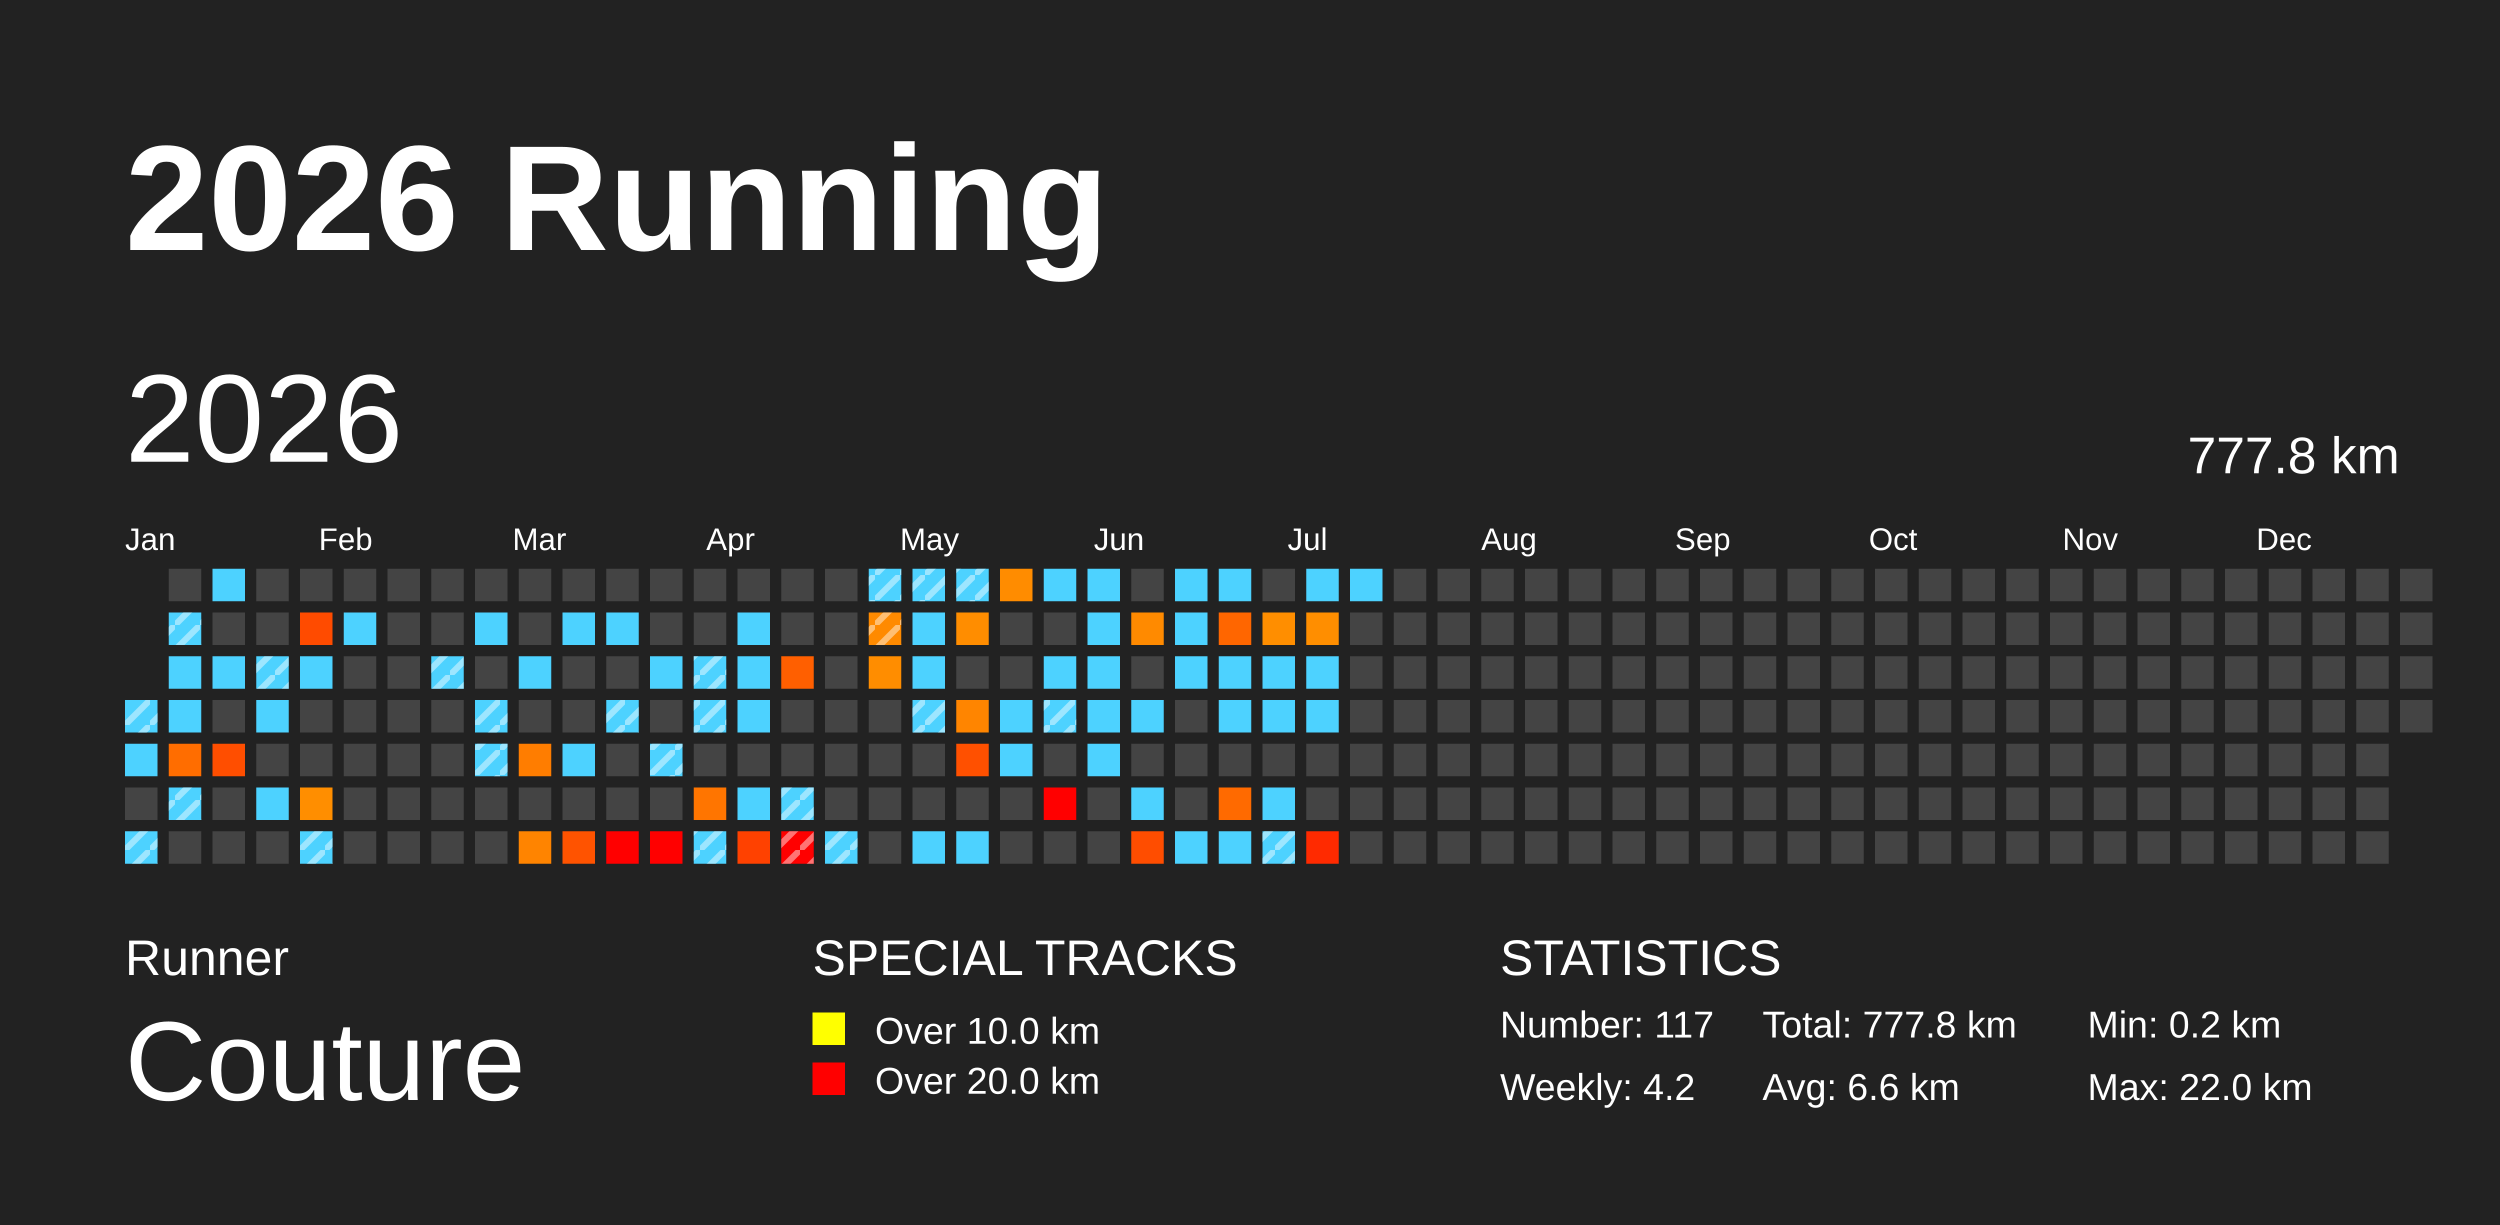
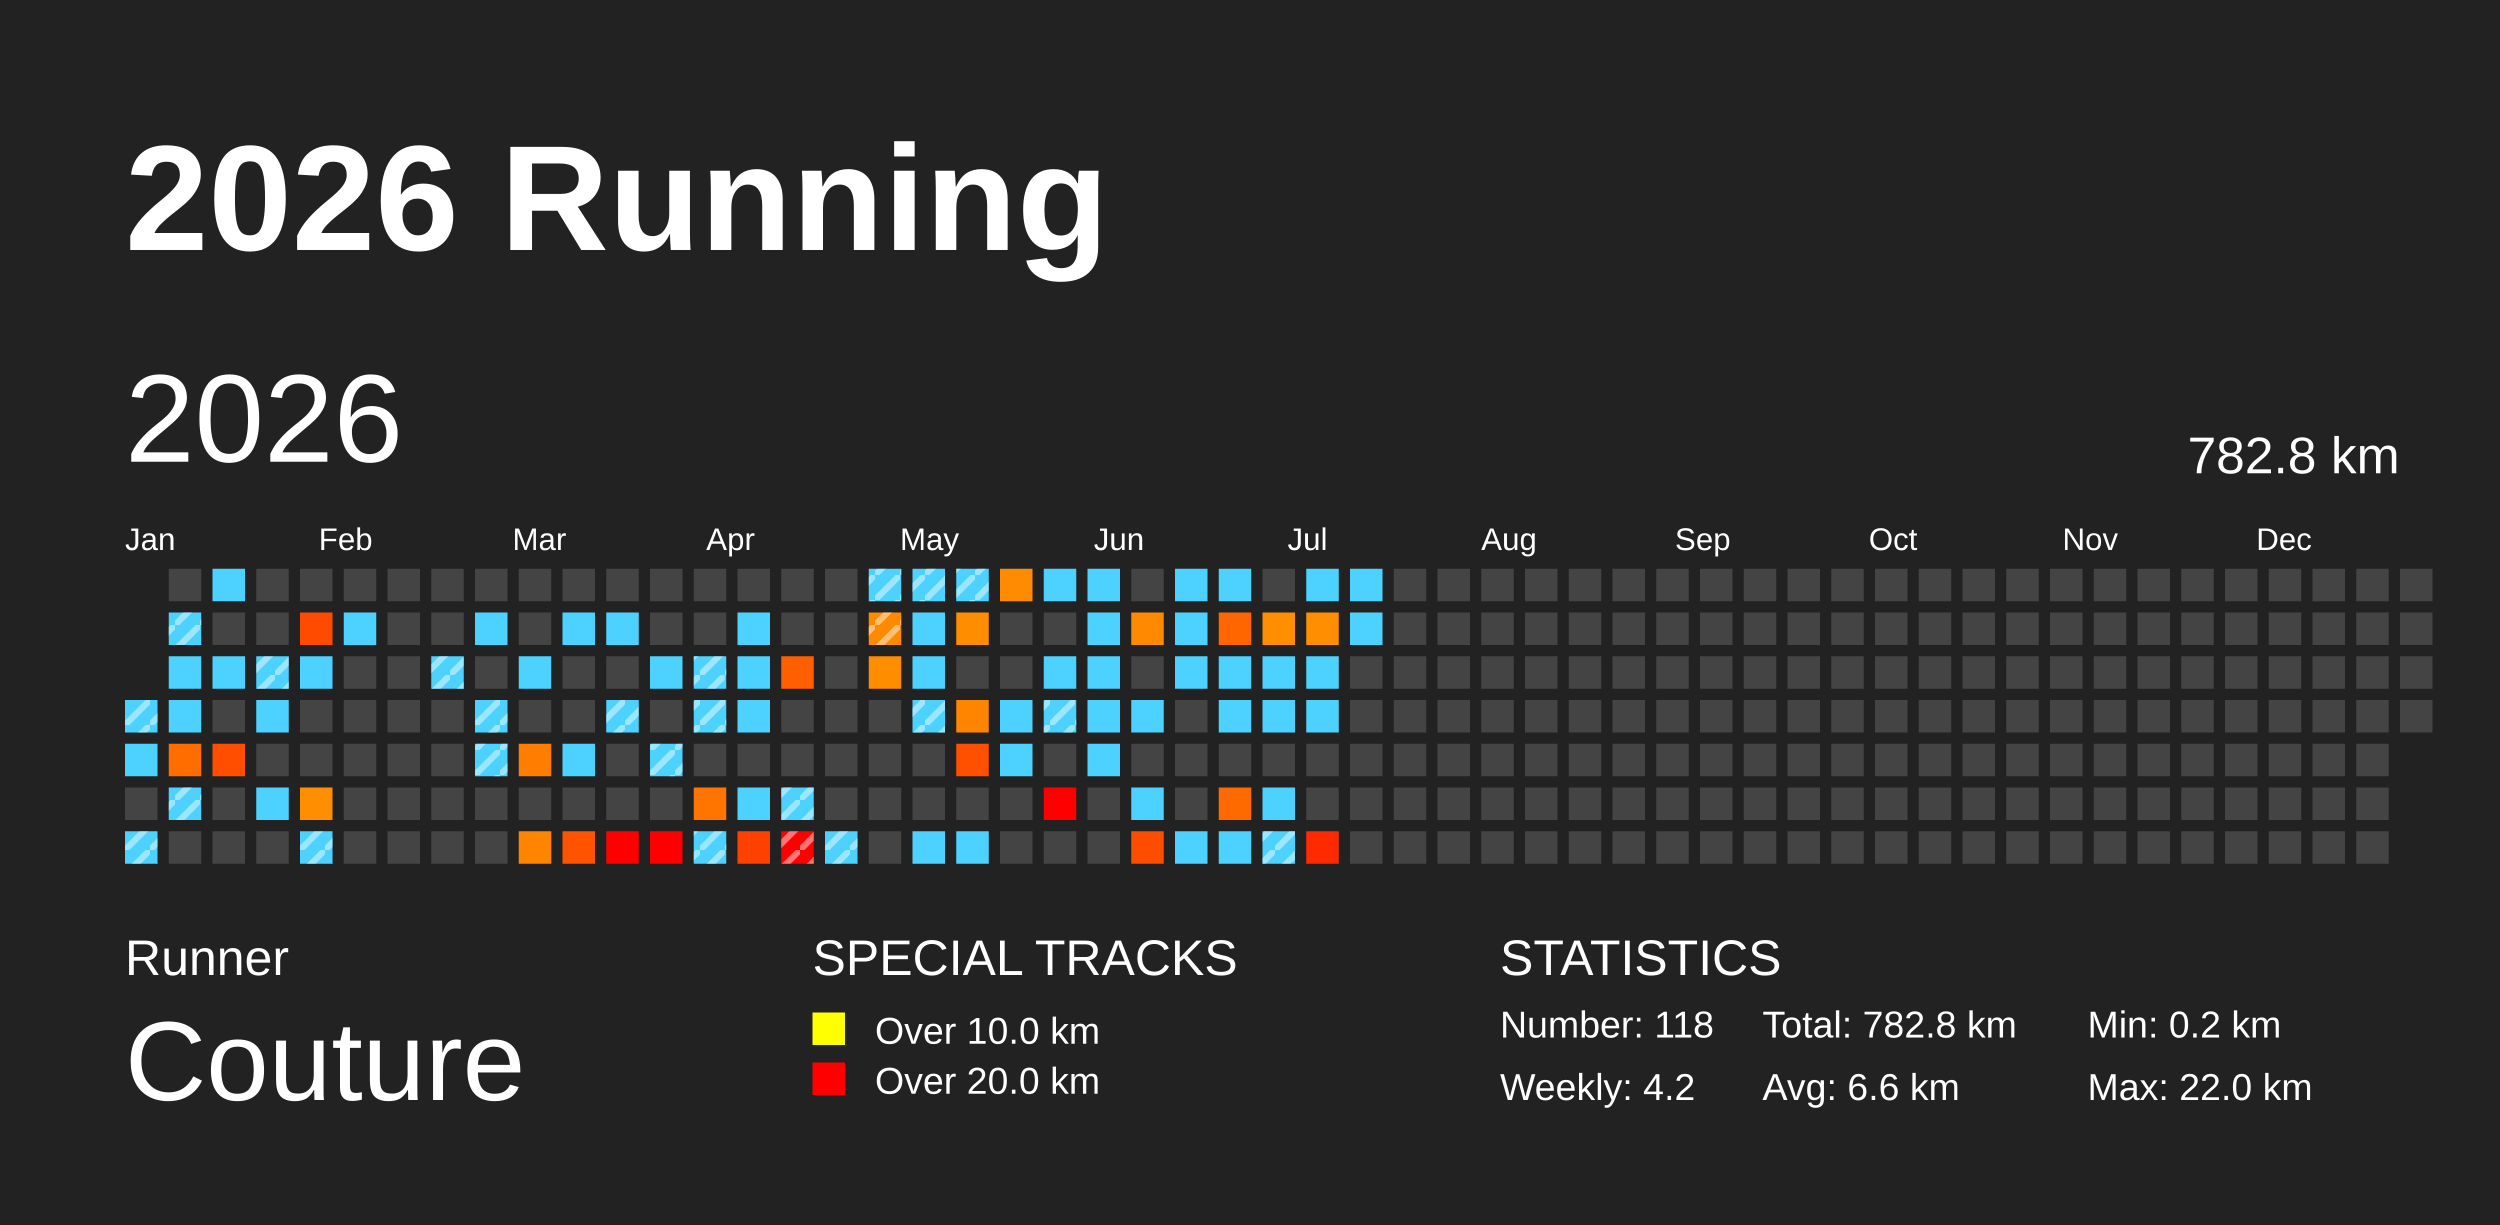
<svg xmlns="http://www.w3.org/2000/svg" baseProfile="full" height="98mm" version="1.1" viewBox="0,0,200,98" width="200mm">
  <defs>
    <pattern height="2" id="indoor-stripe" patternUnits="userSpaceOnUse" width="2">
      <line stroke="white" stroke-opacity="0.45" stroke-width="0.5" x1="0" x2="2" y1="2" y2="0" />
    </pattern>
  </defs>
  <rect fill="#222222" height="98" width="200" x="0" y="0" />
  <text fill="#FFFFFF" style="font-size:12px; font-family:Arial; font-weight:bold;" x="10" y="20">2026 Running</text>
  <text fill="#FFFFFF" style="font-size:4px; font-family:Arial" x="10" y="78">Runner</text>
  <text fill="#FFFFFF" style="font-size:9px; font-family:Arial" x="10" y="88">Couture</text>
  <text fill="#FFFFFF" style="font-size:4px; font-family:Arial" x="65" y="78">SPECIAL TRACKS</text>
  <rect fill="yellow" height="2.6" width="2.6" x="65" y="81" />
  <text fill="#FFFFFF" style="font-size:3px; font-family:Arial" x="70" y="83.5">Over 10.0 km</text>
  <rect fill="red" height="2.6" width="2.6" x="65" y="85" />
  <text fill="#FFFFFF" style="font-size:3px; font-family:Arial" x="70" y="87.5">Over 20.0 km</text>
  <text fill="#FFFFFF" style="font-size:4px; font-family:Arial" x="120" y="78">STATISTICS</text>
-   <text fill="#FFFFFF" style="font-size:3px; font-family:Arial" x="120" y="83">Number: 117</text>
+   <text fill="#FFFFFF" style="font-size:3px; font-family:Arial" x="120" y="83">Number: 118</text>
  <text fill="#FFFFFF" style="font-size:3px; font-family:Arial" x="120" y="88">Weekly: 4.2</text>
-   <text fill="#FFFFFF" style="font-size:3px; font-family:Arial" x="141" y="83">Total: 777.8 km</text>
+   <text fill="#FFFFFF" style="font-size:3px; font-family:Arial" x="141" y="83">Total: 782.8 km</text>
  <text fill="#FFFFFF" style="font-size:3px; font-family:Arial" x="141" y="88">Avg: 6.6 km</text>
  <text fill="#FFFFFF" style="font-size:3px; font-family:Arial" x="167" y="83">Min: 0.2 km</text>
  <text fill="#FFFFFF" style="font-size:3px; font-family:Arial" x="167" y="88">Max: 22.0 km</text>
  <text dominant-baseline="hanging" fill="#FFFFFF" style="font-size:10.0px; font-family:Arial;" x="10" y="30">2026</text>
-   <text dominant-baseline="hanging" fill="#FFFFFF" style="font-size:4.125px; font-family:Arial;" x="175" y="35">777.8 km</text>
+   <text dominant-baseline="hanging" fill="#FFFFFF" style="font-size:4.125px; font-family:Arial;" x="175" y="35">782.8 km</text>
  <text fill="#FFFFFF" style="font-size:2.5px; font-family:Arial" x="10.0" y="44">Jan</text>
  <text fill="#FFFFFF" style="font-size:2.5px; font-family:Arial" x="25.5" y="44">Feb</text>
  <text fill="#FFFFFF" style="font-size:2.5px; font-family:Arial" x="41.0" y="44">Mar</text>
  <text fill="#FFFFFF" style="font-size:2.5px; font-family:Arial" x="56.5" y="44">Apr</text>
  <text fill="#FFFFFF" style="font-size:2.5px; font-family:Arial" x="72.0" y="44">May</text>
  <text fill="#FFFFFF" style="font-size:2.5px; font-family:Arial" x="87.5" y="44">Jun</text>
  <text fill="#FFFFFF" style="font-size:2.5px; font-family:Arial" x="103.0" y="44">Jul</text>
  <text fill="#FFFFFF" style="font-size:2.5px; font-family:Arial" x="118.5" y="44">Aug</text>
  <text fill="#FFFFFF" style="font-size:2.5px; font-family:Arial" x="134.0" y="44">Sep</text>
  <text fill="#FFFFFF" style="font-size:2.5px; font-family:Arial" x="149.5" y="44">Oct</text>
  <text fill="#FFFFFF" style="font-size:2.5px; font-family:Arial" x="165.0" y="44">Nov</text>
  <text fill="#FFFFFF" style="font-size:2.5px; font-family:Arial" x="180.5" y="44">Dec</text>
  <rect fill="#4dd2ff" height="2.6" width="2.6" x="10.0" y="56.0" />
  <rect fill="url(#indoor-stripe)" height="2.6" width="2.6" x="10.0" y="56.0" />
  <rect fill="#4dd2ff" height="2.6" width="2.6" x="10.0" y="59.5" />
  <rect fill="#444444" height="2.6" width="2.6" x="10.0" y="63.0" />
  <rect fill="#4dd2ff" height="2.6" width="2.6" x="10.0" y="66.5" />
  <rect fill="url(#indoor-stripe)" height="2.6" width="2.6" x="10.0" y="66.5" />
  <rect fill="#444444" height="2.6" width="2.6" x="13.5" y="45.5" />
  <rect fill="#4dd2ff" height="2.6" width="2.6" x="13.5" y="49.0" />
  <rect fill="url(#indoor-stripe)" height="2.6" width="2.6" x="13.5" y="49.0" />
  <rect fill="#4dd2ff" height="2.6" width="2.6" x="13.5" y="52.5" />
  <rect fill="#4dd2ff" height="2.6" width="2.6" x="13.5" y="56.0" />
  <rect fill="#ff6d00" height="2.6" width="2.6" x="13.5" y="59.5" />
  <rect fill="#4dd2ff" height="2.6" width="2.6" x="13.5" y="63.0" />
  <rect fill="url(#indoor-stripe)" height="2.6" width="2.6" x="13.5" y="63.0" />
  <rect fill="#444444" height="2.6" width="2.6" x="13.5" y="66.5" />
  <rect fill="#4dd2ff" height="2.6" width="2.6" x="17.0" y="45.5" />
  <rect fill="#444444" height="2.6" width="2.6" x="17.0" y="49.0" />
  <rect fill="#4dd2ff" height="2.6" width="2.6" x="17.0" y="52.5" />
  <rect fill="#444444" height="2.6" width="2.6" x="17.0" y="56.0" />
  <rect fill="#ff4e00" height="2.6" width="2.6" x="17.0" y="59.5" />
  <rect fill="#444444" height="2.6" width="2.6" x="17.0" y="63.0" />
  <rect fill="#444444" height="2.6" width="2.6" x="17.0" y="66.5" />
  <rect fill="#444444" height="2.6" width="2.6" x="20.5" y="45.5" />
  <rect fill="#444444" height="2.6" width="2.6" x="20.5" y="49.0" />
  <rect fill="#4dd2ff" height="2.6" width="2.6" x="20.5" y="52.5" />
  <rect fill="url(#indoor-stripe)" height="2.6" width="2.6" x="20.5" y="52.5" />
  <rect fill="#4dd2ff" height="2.6" width="2.6" x="20.5" y="56.0" />
  <rect fill="#444444" height="2.6" width="2.6" x="20.5" y="59.5" />
  <rect fill="#4dd2ff" height="2.6" width="2.6" x="20.5" y="63.0" />
  <rect fill="#444444" height="2.6" width="2.6" x="20.5" y="66.5" />
  <rect fill="#444444" height="2.6" width="2.6" x="24.0" y="45.5" />
  <rect fill="#ff4b00" height="2.6" width="2.6" x="24.0" y="49.0" />
  <rect fill="#4dd2ff" height="2.6" width="2.6" x="24.0" y="52.5" />
  <rect fill="#444444" height="2.6" width="2.6" x="24.0" y="56.0" />
  <rect fill="#444444" height="2.6" width="2.6" x="24.0" y="59.5" />
  <rect fill="#ff8e00" height="2.6" width="2.6" x="24.0" y="63.0" />
  <rect fill="#4dd2ff" height="2.6" width="2.6" x="24.0" y="66.5" />
  <rect fill="url(#indoor-stripe)" height="2.6" width="2.6" x="24.0" y="66.5" />
  <rect fill="#444444" height="2.6" width="2.6" x="27.5" y="45.5" />
  <rect fill="#4dd2ff" height="2.6" width="2.6" x="27.5" y="49.0" />
  <rect fill="#444444" height="2.6" width="2.6" x="27.5" y="52.5" />
  <rect fill="#444444" height="2.6" width="2.6" x="27.5" y="56.0" />
  <rect fill="#444444" height="2.6" width="2.6" x="27.5" y="59.5" />
  <rect fill="#444444" height="2.6" width="2.6" x="27.5" y="63.0" />
  <rect fill="#444444" height="2.6" width="2.6" x="27.5" y="66.5" />
  <rect fill="#444444" height="2.6" width="2.6" x="31.0" y="45.5" />
  <rect fill="#444444" height="2.6" width="2.6" x="31.0" y="49.0" />
  <rect fill="#444444" height="2.6" width="2.6" x="31.0" y="52.5" />
  <rect fill="#444444" height="2.6" width="2.6" x="31.0" y="56.0" />
  <rect fill="#444444" height="2.6" width="2.6" x="31.0" y="59.5" />
  <rect fill="#444444" height="2.6" width="2.6" x="31.0" y="63.0" />
  <rect fill="#444444" height="2.6" width="2.6" x="31.0" y="66.5" />
  <rect fill="#444444" height="2.6" width="2.6" x="34.5" y="45.5" />
  <rect fill="#444444" height="2.6" width="2.6" x="34.5" y="49.0" />
  <rect fill="#4dd2ff" height="2.6" width="2.6" x="34.5" y="52.5" />
  <rect fill="url(#indoor-stripe)" height="2.6" width="2.6" x="34.5" y="52.5" />
  <rect fill="#444444" height="2.6" width="2.6" x="34.5" y="56.0" />
  <rect fill="#444444" height="2.6" width="2.6" x="34.5" y="59.5" />
  <rect fill="#444444" height="2.6" width="2.6" x="34.5" y="63.0" />
  <rect fill="#444444" height="2.6" width="2.6" x="34.5" y="66.5" />
  <rect fill="#444444" height="2.6" width="2.6" x="38.0" y="45.5" />
  <rect fill="#4dd2ff" height="2.6" width="2.6" x="38.0" y="49.0" />
  <rect fill="#444444" height="2.6" width="2.6" x="38.0" y="52.5" />
  <rect fill="#4dd2ff" height="2.6" width="2.6" x="38.0" y="56.0" />
  <rect fill="url(#indoor-stripe)" height="2.6" width="2.6" x="38.0" y="56.0" />
  <rect fill="#4dd2ff" height="2.6" width="2.6" x="38.0" y="59.5" />
  <rect fill="url(#indoor-stripe)" height="2.6" width="2.6" x="38.0" y="59.5" />
  <rect fill="#444444" height="2.6" width="2.6" x="38.0" y="63.0" />
  <rect fill="#444444" height="2.6" width="2.6" x="38.0" y="66.5" />
  <rect fill="#444444" height="2.6" width="2.6" x="41.5" y="45.5" />
  <rect fill="#444444" height="2.6" width="2.6" x="41.5" y="49.0" />
  <rect fill="#4dd2ff" height="2.6" width="2.6" x="41.5" y="52.5" />
  <rect fill="#444444" height="2.6" width="2.6" x="41.5" y="56.0" />
  <rect fill="#ff7d00" height="2.6" width="2.6" x="41.5" y="59.5" />
  <rect fill="#444444" height="2.6" width="2.6" x="41.5" y="63.0" />
  <rect fill="#ff8400" height="2.6" width="2.6" x="41.5" y="66.5" />
  <rect fill="#444444" height="2.6" width="2.6" x="45.0" y="45.5" />
  <rect fill="#4dd2ff" height="2.6" width="2.6" x="45.0" y="49.0" />
  <rect fill="#444444" height="2.6" width="2.6" x="45.0" y="52.5" />
  <rect fill="#444444" height="2.6" width="2.6" x="45.0" y="56.0" />
  <rect fill="#4dd2ff" height="2.6" width="2.6" x="45.0" y="59.5" />
  <rect fill="#444444" height="2.6" width="2.6" x="45.0" y="63.0" />
  <rect fill="#ff5300" height="2.6" width="2.6" x="45.0" y="66.5" />
  <rect fill="#444444" height="2.6" width="2.6" x="48.5" y="45.5" />
  <rect fill="#4dd2ff" height="2.6" width="2.6" x="48.5" y="49.0" />
  <rect fill="#444444" height="2.6" width="2.6" x="48.5" y="52.5" />
  <rect fill="#4dd2ff" height="2.6" width="2.6" x="48.5" y="56.0" />
  <rect fill="url(#indoor-stripe)" height="2.6" width="2.6" x="48.5" y="56.0" />
  <rect fill="#444444" height="2.6" width="2.6" x="48.5" y="59.5" />
  <rect fill="#444444" height="2.6" width="2.6" x="48.5" y="63.0" />
  <rect fill="red" height="2.6" width="2.6" x="48.5" y="66.5" />
  <rect fill="#444444" height="2.6" width="2.6" x="52.0" y="45.5" />
  <rect fill="#444444" height="2.6" width="2.6" x="52.0" y="49.0" />
  <rect fill="#4dd2ff" height="2.6" width="2.6" x="52.0" y="52.5" />
  <rect fill="#444444" height="2.6" width="2.6" x="52.0" y="56.0" />
  <rect fill="#4dd2ff" height="2.6" width="2.6" x="52.0" y="59.5" />
  <rect fill="url(#indoor-stripe)" height="2.6" width="2.6" x="52.0" y="59.5" />
  <rect fill="#444444" height="2.6" width="2.6" x="52.0" y="63.0" />
  <rect fill="red" height="2.6" width="2.6" x="52.0" y="66.5" />
  <rect fill="#444444" height="2.6" width="2.6" x="55.5" y="45.5" />
  <rect fill="#444444" height="2.6" width="2.6" x="55.5" y="49.0" />
  <rect fill="#4dd2ff" height="2.6" width="2.6" x="55.5" y="52.5" />
  <rect fill="url(#indoor-stripe)" height="2.6" width="2.6" x="55.5" y="52.5" />
  <rect fill="#4dd2ff" height="2.6" width="2.6" x="55.5" y="56.0" />
  <rect fill="url(#indoor-stripe)" height="2.6" width="2.6" x="55.5" y="56.0" />
  <rect fill="#444444" height="2.6" width="2.6" x="55.5" y="59.5" />
  <rect fill="#ff7500" height="2.6" width="2.6" x="55.5" y="63.0" />
  <rect fill="#4dd2ff" height="2.6" width="2.6" x="55.5" y="66.5" />
  <rect fill="url(#indoor-stripe)" height="2.6" width="2.6" x="55.5" y="66.5" />
  <rect fill="#444444" height="2.6" width="2.6" x="59.0" y="45.5" />
  <rect fill="#4dd2ff" height="2.6" width="2.6" x="59.0" y="49.0" />
  <rect fill="#4dd2ff" height="2.6" width="2.6" x="59.0" y="52.5" />
  <rect fill="#4dd2ff" height="2.6" width="2.6" x="59.0" y="56.0" />
  <rect fill="#444444" height="2.6" width="2.6" x="59.0" y="59.5" />
  <rect fill="#4dd2ff" height="2.6" width="2.6" x="59.0" y="63.0" />
  <rect fill="#ff4100" height="2.6" width="2.6" x="59.0" y="66.5" />
  <rect fill="#444444" height="2.6" width="2.6" x="62.5" y="45.5" />
  <rect fill="#444444" height="2.6" width="2.6" x="62.5" y="49.0" />
  <rect fill="#ff5f00" height="2.6" width="2.6" x="62.5" y="52.5" />
  <rect fill="#444444" height="2.6" width="2.6" x="62.5" y="56.0" />
  <rect fill="#444444" height="2.6" width="2.6" x="62.5" y="59.5" />
  <rect fill="#4dd2ff" height="2.6" width="2.6" x="62.5" y="63.0" />
  <rect fill="url(#indoor-stripe)" height="2.6" width="2.6" x="62.5" y="63.0" />
  <rect fill="red" height="2.6" width="2.6" x="62.5" y="66.5" />
  <rect fill="url(#indoor-stripe)" height="2.6" width="2.6" x="62.5" y="66.5" />
  <rect fill="#444444" height="2.6" width="2.6" x="66.0" y="45.5" />
  <rect fill="#444444" height="2.6" width="2.6" x="66.0" y="49.0" />
  <rect fill="#444444" height="2.6" width="2.6" x="66.0" y="52.5" />
  <rect fill="#444444" height="2.6" width="2.6" x="66.0" y="56.0" />
  <rect fill="#444444" height="2.6" width="2.6" x="66.0" y="59.5" />
  <rect fill="#444444" height="2.6" width="2.6" x="66.0" y="63.0" />
  <rect fill="#4dd2ff" height="2.6" width="2.6" x="66.0" y="66.5" />
  <rect fill="url(#indoor-stripe)" height="2.6" width="2.6" x="66.0" y="66.5" />
  <rect fill="#4dd2ff" height="2.6" width="2.6" x="69.5" y="45.5" />
  <rect fill="url(#indoor-stripe)" height="2.6" width="2.6" x="69.5" y="45.5" />
  <rect fill="#ff8a00" height="2.6" width="2.6" x="69.5" y="49.0" />
  <rect fill="url(#indoor-stripe)" height="2.6" width="2.6" x="69.5" y="49.0" />
  <rect fill="#ff8d00" height="2.6" width="2.6" x="69.5" y="52.5" />
  <rect fill="#444444" height="2.6" width="2.6" x="69.5" y="56.0" />
  <rect fill="#444444" height="2.6" width="2.6" x="69.5" y="59.5" />
  <rect fill="#444444" height="2.6" width="2.6" x="69.5" y="63.0" />
  <rect fill="#444444" height="2.6" width="2.6" x="69.5" y="66.5" />
  <rect fill="#4dd2ff" height="2.6" width="2.6" x="73.0" y="45.5" />
  <rect fill="url(#indoor-stripe)" height="2.6" width="2.6" x="73.0" y="45.5" />
  <rect fill="#4dd2ff" height="2.6" width="2.6" x="73.0" y="49.0" />
  <rect fill="#4dd2ff" height="2.6" width="2.6" x="73.0" y="52.5" />
  <rect fill="#4dd2ff" height="2.6" width="2.6" x="73.0" y="56.0" />
  <rect fill="url(#indoor-stripe)" height="2.6" width="2.6" x="73.0" y="56.0" />
  <rect fill="#444444" height="2.6" width="2.6" x="73.0" y="59.5" />
  <rect fill="#444444" height="2.6" width="2.6" x="73.0" y="63.0" />
  <rect fill="#4dd2ff" height="2.6" width="2.6" x="73.0" y="66.5" />
  <rect fill="#4dd2ff" height="2.6" width="2.6" x="76.5" y="45.5" />
  <rect fill="url(#indoor-stripe)" height="2.6" width="2.6" x="76.5" y="45.5" />
  <rect fill="#ff8d00" height="2.6" width="2.6" x="76.5" y="49.0" />
  <rect fill="#444444" height="2.6" width="2.6" x="76.5" y="52.5" />
  <rect fill="#ff8500" height="2.6" width="2.6" x="76.5" y="56.0" />
  <rect fill="#ff5000" height="2.6" width="2.6" x="76.5" y="59.5" />
  <rect fill="#444444" height="2.6" width="2.6" x="76.5" y="63.0" />
  <rect fill="#4dd2ff" height="2.6" width="2.6" x="76.5" y="66.5" />
  <rect fill="#ff8c00" height="2.6" width="2.6" x="80.0" y="45.5" />
  <rect fill="#444444" height="2.6" width="2.6" x="80.0" y="49.0" />
  <rect fill="#444444" height="2.6" width="2.6" x="80.0" y="52.5" />
  <rect fill="#4dd2ff" height="2.6" width="2.6" x="80.0" y="56.0" />
  <rect fill="#4dd2ff" height="2.6" width="2.6" x="80.0" y="59.5" />
  <rect fill="#444444" height="2.6" width="2.6" x="80.0" y="63.0" />
  <rect fill="#444444" height="2.6" width="2.6" x="80.0" y="66.5" />
  <rect fill="#4dd2ff" height="2.6" width="2.6" x="83.5" y="45.5" />
  <rect fill="#444444" height="2.6" width="2.6" x="83.5" y="49.0" />
  <rect fill="#4dd2ff" height="2.6" width="2.6" x="83.5" y="52.5" />
  <rect fill="#4dd2ff" height="2.6" width="2.6" x="83.5" y="56.0" />
  <rect fill="url(#indoor-stripe)" height="2.6" width="2.6" x="83.5" y="56.0" />
  <rect fill="#444444" height="2.6" width="2.6" x="83.5" y="59.5" />
  <rect fill="red" height="2.6" width="2.6" x="83.5" y="63.0" />
  <rect fill="#444444" height="2.6" width="2.6" x="83.5" y="66.5" />
  <rect fill="#4dd2ff" height="2.6" width="2.6" x="87.0" y="45.5" />
  <rect fill="#4dd2ff" height="2.6" width="2.6" x="87.0" y="49.0" />
  <rect fill="#4dd2ff" height="2.6" width="2.6" x="87.0" y="52.5" />
  <rect fill="#4dd2ff" height="2.6" width="2.6" x="87.0" y="56.0" />
  <rect fill="#4dd2ff" height="2.6" width="2.6" x="87.0" y="59.5" />
  <rect fill="#444444" height="2.6" width="2.6" x="87.0" y="63.0" />
  <rect fill="#444444" height="2.6" width="2.6" x="87.0" y="66.5" />
  <rect fill="#444444" height="2.6" width="2.6" x="90.5" y="45.5" />
  <rect fill="#ff8a00" height="2.6" width="2.6" x="90.5" y="49.0" />
  <rect fill="#444444" height="2.6" width="2.6" x="90.5" y="52.5" />
  <rect fill="#4dd2ff" height="2.6" width="2.6" x="90.5" y="56.0" />
  <rect fill="#444444" height="2.6" width="2.6" x="90.5" y="59.5" />
  <rect fill="#4dd2ff" height="2.6" width="2.6" x="90.5" y="63.0" />
  <rect fill="#ff4d00" height="2.6" width="2.6" x="90.5" y="66.5" />
  <rect fill="#4dd2ff" height="2.6" width="2.6" x="94.0" y="45.5" />
  <rect fill="#4dd2ff" height="2.6" width="2.6" x="94.0" y="49.0" />
  <rect fill="#4dd2ff" height="2.6" width="2.6" x="94.0" y="52.5" />
  <rect fill="#444444" height="2.6" width="2.6" x="94.0" y="56.0" />
  <rect fill="#444444" height="2.6" width="2.6" x="94.0" y="59.5" />
  <rect fill="#444444" height="2.6" width="2.6" x="94.0" y="63.0" />
  <rect fill="#4dd2ff" height="2.6" width="2.6" x="94.0" y="66.5" />
  <rect fill="#4dd2ff" height="2.6" width="2.6" x="97.5" y="45.5" />
  <rect fill="#ff6600" height="2.6" width="2.6" x="97.5" y="49.0" />
  <rect fill="#4dd2ff" height="2.6" width="2.6" x="97.5" y="52.5" />
  <rect fill="#4dd2ff" height="2.6" width="2.6" x="97.5" y="56.0" />
  <rect fill="#444444" height="2.6" width="2.6" x="97.5" y="59.5" />
  <rect fill="#ff6a00" height="2.6" width="2.6" x="97.5" y="63.0" />
  <rect fill="#4dd2ff" height="2.6" width="2.6" x="97.5" y="66.5" />
  <rect fill="#444444" height="2.6" width="2.6" x="101.0" y="45.5" />
  <rect fill="#ff8e00" height="2.6" width="2.6" x="101.0" y="49.0" />
  <rect fill="#4dd2ff" height="2.6" width="2.6" x="101.0" y="52.5" />
  <rect fill="#4dd2ff" height="2.6" width="2.6" x="101.0" y="56.0" />
  <rect fill="#444444" height="2.6" width="2.6" x="101.0" y="59.5" />
  <rect fill="#4dd2ff" height="2.6" width="2.6" x="101.0" y="63.0" />
  <rect fill="#4dd2ff" height="2.6" width="2.6" x="101.0" y="66.5" />
  <rect fill="url(#indoor-stripe)" height="2.6" width="2.6" x="101.0" y="66.5" />
  <rect fill="#4dd2ff" height="2.6" width="2.6" x="104.5" y="45.5" />
  <rect fill="#ff8e00" height="2.6" width="2.6" x="104.5" y="49.0" />
  <rect fill="#4dd2ff" height="2.6" width="2.6" x="104.5" y="52.5" />
  <rect fill="#4dd2ff" height="2.6" width="2.6" x="104.5" y="56.0" />
  <rect fill="#444444" height="2.6" width="2.6" x="104.5" y="59.5" />
  <rect fill="#444444" height="2.6" width="2.6" x="104.5" y="63.0" />
  <rect fill="#ff2a00" height="2.6" width="2.6" x="104.5" y="66.5" />
  <rect fill="#4dd2ff" height="2.6" width="2.6" x="108.0" y="45.5" />
-   <rect fill="#444444" height="2.6" width="2.6" x="108.0" y="49.0" />
+   <rect fill="#4dd2ff" height="2.6" width="2.6" x="108.0" y="49.0" />
  <rect fill="#444444" height="2.6" width="2.6" x="108.0" y="52.5" />
  <rect fill="#444444" height="2.6" width="2.6" x="108.0" y="56.0" />
  <rect fill="#444444" height="2.6" width="2.6" x="108.0" y="59.5" />
  <rect fill="#444444" height="2.6" width="2.6" x="108.0" y="63.0" />
  <rect fill="#444444" height="2.6" width="2.6" x="108.0" y="66.5" />
  <rect fill="#444444" height="2.6" width="2.6" x="111.5" y="45.5" />
  <rect fill="#444444" height="2.6" width="2.6" x="111.5" y="49.0" />
  <rect fill="#444444" height="2.6" width="2.6" x="111.5" y="52.5" />
  <rect fill="#444444" height="2.6" width="2.6" x="111.5" y="56.0" />
  <rect fill="#444444" height="2.6" width="2.6" x="111.5" y="59.5" />
  <rect fill="#444444" height="2.6" width="2.6" x="111.5" y="63.0" />
  <rect fill="#444444" height="2.6" width="2.6" x="111.5" y="66.5" />
  <rect fill="#444444" height="2.6" width="2.6" x="115.0" y="45.5" />
  <rect fill="#444444" height="2.6" width="2.6" x="115.0" y="49.0" />
  <rect fill="#444444" height="2.6" width="2.6" x="115.0" y="52.5" />
  <rect fill="#444444" height="2.6" width="2.6" x="115.0" y="56.0" />
  <rect fill="#444444" height="2.6" width="2.6" x="115.0" y="59.5" />
  <rect fill="#444444" height="2.6" width="2.6" x="115.0" y="63.0" />
  <rect fill="#444444" height="2.6" width="2.6" x="115.0" y="66.5" />
  <rect fill="#444444" height="2.6" width="2.6" x="118.5" y="45.5" />
  <rect fill="#444444" height="2.6" width="2.6" x="118.5" y="49.0" />
  <rect fill="#444444" height="2.6" width="2.6" x="118.5" y="52.5" />
  <rect fill="#444444" height="2.6" width="2.6" x="118.5" y="56.0" />
  <rect fill="#444444" height="2.6" width="2.6" x="118.5" y="59.5" />
  <rect fill="#444444" height="2.6" width="2.6" x="118.5" y="63.0" />
  <rect fill="#444444" height="2.6" width="2.6" x="118.5" y="66.5" />
  <rect fill="#444444" height="2.6" width="2.6" x="122.0" y="45.5" />
  <rect fill="#444444" height="2.6" width="2.6" x="122.0" y="49.0" />
  <rect fill="#444444" height="2.6" width="2.6" x="122.0" y="52.5" />
  <rect fill="#444444" height="2.6" width="2.6" x="122.0" y="56.0" />
  <rect fill="#444444" height="2.6" width="2.6" x="122.0" y="59.5" />
  <rect fill="#444444" height="2.6" width="2.6" x="122.0" y="63.0" />
  <rect fill="#444444" height="2.6" width="2.6" x="122.0" y="66.5" />
  <rect fill="#444444" height="2.6" width="2.6" x="125.5" y="45.5" />
  <rect fill="#444444" height="2.6" width="2.6" x="125.5" y="49.0" />
  <rect fill="#444444" height="2.6" width="2.6" x="125.5" y="52.5" />
  <rect fill="#444444" height="2.6" width="2.6" x="125.5" y="56.0" />
  <rect fill="#444444" height="2.6" width="2.6" x="125.5" y="59.5" />
  <rect fill="#444444" height="2.6" width="2.6" x="125.5" y="63.0" />
  <rect fill="#444444" height="2.6" width="2.6" x="125.5" y="66.5" />
  <rect fill="#444444" height="2.6" width="2.6" x="129.0" y="45.5" />
  <rect fill="#444444" height="2.6" width="2.6" x="129.0" y="49.0" />
  <rect fill="#444444" height="2.6" width="2.6" x="129.0" y="52.5" />
  <rect fill="#444444" height="2.6" width="2.6" x="129.0" y="56.0" />
  <rect fill="#444444" height="2.6" width="2.6" x="129.0" y="59.5" />
  <rect fill="#444444" height="2.6" width="2.6" x="129.0" y="63.0" />
  <rect fill="#444444" height="2.6" width="2.6" x="129.0" y="66.5" />
  <rect fill="#444444" height="2.6" width="2.6" x="132.5" y="45.5" />
  <rect fill="#444444" height="2.6" width="2.6" x="132.5" y="49.0" />
  <rect fill="#444444" height="2.6" width="2.6" x="132.5" y="52.5" />
  <rect fill="#444444" height="2.6" width="2.6" x="132.5" y="56.0" />
  <rect fill="#444444" height="2.6" width="2.6" x="132.5" y="59.5" />
  <rect fill="#444444" height="2.6" width="2.6" x="132.5" y="63.0" />
  <rect fill="#444444" height="2.6" width="2.6" x="132.5" y="66.5" />
  <rect fill="#444444" height="2.6" width="2.6" x="136.0" y="45.5" />
  <rect fill="#444444" height="2.6" width="2.6" x="136.0" y="49.0" />
  <rect fill="#444444" height="2.6" width="2.6" x="136.0" y="52.5" />
  <rect fill="#444444" height="2.6" width="2.6" x="136.0" y="56.0" />
  <rect fill="#444444" height="2.6" width="2.6" x="136.0" y="59.5" />
  <rect fill="#444444" height="2.6" width="2.6" x="136.0" y="63.0" />
  <rect fill="#444444" height="2.6" width="2.6" x="136.0" y="66.5" />
  <rect fill="#444444" height="2.6" width="2.6" x="139.5" y="45.5" />
  <rect fill="#444444" height="2.6" width="2.6" x="139.5" y="49.0" />
  <rect fill="#444444" height="2.6" width="2.6" x="139.5" y="52.5" />
  <rect fill="#444444" height="2.6" width="2.6" x="139.5" y="56.0" />
  <rect fill="#444444" height="2.6" width="2.6" x="139.5" y="59.5" />
  <rect fill="#444444" height="2.6" width="2.6" x="139.5" y="63.0" />
  <rect fill="#444444" height="2.6" width="2.6" x="139.5" y="66.5" />
  <rect fill="#444444" height="2.6" width="2.6" x="143.0" y="45.5" />
  <rect fill="#444444" height="2.6" width="2.6" x="143.0" y="49.0" />
  <rect fill="#444444" height="2.6" width="2.6" x="143.0" y="52.5" />
  <rect fill="#444444" height="2.6" width="2.6" x="143.0" y="56.0" />
  <rect fill="#444444" height="2.6" width="2.6" x="143.0" y="59.5" />
  <rect fill="#444444" height="2.6" width="2.6" x="143.0" y="63.0" />
  <rect fill="#444444" height="2.6" width="2.6" x="143.0" y="66.5" />
  <rect fill="#444444" height="2.6" width="2.6" x="146.5" y="45.5" />
  <rect fill="#444444" height="2.6" width="2.6" x="146.5" y="49.0" />
  <rect fill="#444444" height="2.6" width="2.6" x="146.5" y="52.5" />
  <rect fill="#444444" height="2.6" width="2.6" x="146.5" y="56.0" />
  <rect fill="#444444" height="2.6" width="2.6" x="146.5" y="59.5" />
  <rect fill="#444444" height="2.6" width="2.6" x="146.5" y="63.0" />
  <rect fill="#444444" height="2.6" width="2.6" x="146.5" y="66.5" />
  <rect fill="#444444" height="2.6" width="2.6" x="150.0" y="45.5" />
  <rect fill="#444444" height="2.6" width="2.6" x="150.0" y="49.0" />
  <rect fill="#444444" height="2.6" width="2.6" x="150.0" y="52.5" />
  <rect fill="#444444" height="2.6" width="2.6" x="150.0" y="56.0" />
  <rect fill="#444444" height="2.6" width="2.6" x="150.0" y="59.5" />
  <rect fill="#444444" height="2.6" width="2.6" x="150.0" y="63.0" />
  <rect fill="#444444" height="2.6" width="2.6" x="150.0" y="66.5" />
  <rect fill="#444444" height="2.6" width="2.6" x="153.5" y="45.5" />
  <rect fill="#444444" height="2.6" width="2.6" x="153.5" y="49.0" />
  <rect fill="#444444" height="2.6" width="2.6" x="153.5" y="52.5" />
  <rect fill="#444444" height="2.6" width="2.6" x="153.5" y="56.0" />
  <rect fill="#444444" height="2.6" width="2.6" x="153.5" y="59.5" />
  <rect fill="#444444" height="2.6" width="2.6" x="153.5" y="63.0" />
  <rect fill="#444444" height="2.6" width="2.6" x="153.5" y="66.5" />
  <rect fill="#444444" height="2.6" width="2.6" x="157.0" y="45.5" />
  <rect fill="#444444" height="2.6" width="2.6" x="157.0" y="49.0" />
  <rect fill="#444444" height="2.6" width="2.6" x="157.0" y="52.5" />
  <rect fill="#444444" height="2.6" width="2.6" x="157.0" y="56.0" />
  <rect fill="#444444" height="2.6" width="2.6" x="157.0" y="59.5" />
  <rect fill="#444444" height="2.6" width="2.6" x="157.0" y="63.0" />
  <rect fill="#444444" height="2.6" width="2.6" x="157.0" y="66.5" />
  <rect fill="#444444" height="2.6" width="2.6" x="160.5" y="45.5" />
  <rect fill="#444444" height="2.6" width="2.6" x="160.5" y="49.0" />
  <rect fill="#444444" height="2.6" width="2.6" x="160.5" y="52.5" />
  <rect fill="#444444" height="2.6" width="2.6" x="160.5" y="56.0" />
  <rect fill="#444444" height="2.6" width="2.6" x="160.5" y="59.5" />
  <rect fill="#444444" height="2.6" width="2.6" x="160.5" y="63.0" />
  <rect fill="#444444" height="2.6" width="2.6" x="160.5" y="66.5" />
  <rect fill="#444444" height="2.6" width="2.6" x="164.0" y="45.5" />
  <rect fill="#444444" height="2.6" width="2.6" x="164.0" y="49.0" />
  <rect fill="#444444" height="2.6" width="2.6" x="164.0" y="52.5" />
  <rect fill="#444444" height="2.6" width="2.6" x="164.0" y="56.0" />
  <rect fill="#444444" height="2.6" width="2.6" x="164.0" y="59.5" />
  <rect fill="#444444" height="2.6" width="2.6" x="164.0" y="63.0" />
  <rect fill="#444444" height="2.6" width="2.6" x="164.0" y="66.5" />
  <rect fill="#444444" height="2.6" width="2.6" x="167.5" y="45.5" />
  <rect fill="#444444" height="2.6" width="2.6" x="167.5" y="49.0" />
  <rect fill="#444444" height="2.6" width="2.6" x="167.5" y="52.5" />
  <rect fill="#444444" height="2.6" width="2.6" x="167.5" y="56.0" />
  <rect fill="#444444" height="2.6" width="2.6" x="167.5" y="59.5" />
  <rect fill="#444444" height="2.6" width="2.6" x="167.5" y="63.0" />
  <rect fill="#444444" height="2.6" width="2.6" x="167.5" y="66.5" />
  <rect fill="#444444" height="2.6" width="2.6" x="171.0" y="45.5" />
  <rect fill="#444444" height="2.6" width="2.6" x="171.0" y="49.0" />
  <rect fill="#444444" height="2.6" width="2.6" x="171.0" y="52.5" />
  <rect fill="#444444" height="2.6" width="2.6" x="171.0" y="56.0" />
  <rect fill="#444444" height="2.6" width="2.6" x="171.0" y="59.5" />
  <rect fill="#444444" height="2.6" width="2.6" x="171.0" y="63.0" />
  <rect fill="#444444" height="2.6" width="2.6" x="171.0" y="66.5" />
  <rect fill="#444444" height="2.6" width="2.6" x="174.5" y="45.5" />
  <rect fill="#444444" height="2.6" width="2.6" x="174.5" y="49.0" />
  <rect fill="#444444" height="2.6" width="2.6" x="174.5" y="52.5" />
  <rect fill="#444444" height="2.6" width="2.6" x="174.5" y="56.0" />
  <rect fill="#444444" height="2.6" width="2.6" x="174.5" y="59.5" />
  <rect fill="#444444" height="2.6" width="2.6" x="174.5" y="63.0" />
  <rect fill="#444444" height="2.6" width="2.6" x="174.5" y="66.5" />
  <rect fill="#444444" height="2.6" width="2.6" x="178.0" y="45.5" />
  <rect fill="#444444" height="2.6" width="2.6" x="178.0" y="49.0" />
  <rect fill="#444444" height="2.6" width="2.6" x="178.0" y="52.5" />
  <rect fill="#444444" height="2.6" width="2.6" x="178.0" y="56.0" />
  <rect fill="#444444" height="2.6" width="2.6" x="178.0" y="59.5" />
  <rect fill="#444444" height="2.6" width="2.6" x="178.0" y="63.0" />
  <rect fill="#444444" height="2.6" width="2.6" x="178.0" y="66.5" />
  <rect fill="#444444" height="2.6" width="2.6" x="181.5" y="45.5" />
  <rect fill="#444444" height="2.6" width="2.6" x="181.5" y="49.0" />
  <rect fill="#444444" height="2.6" width="2.6" x="181.5" y="52.5" />
  <rect fill="#444444" height="2.6" width="2.6" x="181.5" y="56.0" />
  <rect fill="#444444" height="2.6" width="2.6" x="181.5" y="59.5" />
  <rect fill="#444444" height="2.6" width="2.6" x="181.5" y="63.0" />
  <rect fill="#444444" height="2.6" width="2.6" x="181.5" y="66.5" />
  <rect fill="#444444" height="2.6" width="2.6" x="185.0" y="45.5" />
  <rect fill="#444444" height="2.6" width="2.6" x="185.0" y="49.0" />
  <rect fill="#444444" height="2.6" width="2.6" x="185.0" y="52.5" />
  <rect fill="#444444" height="2.6" width="2.6" x="185.0" y="56.0" />
  <rect fill="#444444" height="2.6" width="2.6" x="185.0" y="59.5" />
  <rect fill="#444444" height="2.6" width="2.6" x="185.0" y="63.0" />
  <rect fill="#444444" height="2.6" width="2.6" x="185.0" y="66.5" />
  <rect fill="#444444" height="2.6" width="2.6" x="188.5" y="45.5" />
  <rect fill="#444444" height="2.6" width="2.6" x="188.5" y="49.0" />
  <rect fill="#444444" height="2.6" width="2.6" x="188.5" y="52.5" />
  <rect fill="#444444" height="2.6" width="2.6" x="188.5" y="56.0" />
  <rect fill="#444444" height="2.6" width="2.6" x="188.5" y="59.5" />
  <rect fill="#444444" height="2.6" width="2.6" x="188.5" y="63.0" />
  <rect fill="#444444" height="2.6" width="2.6" x="188.5" y="66.5" />
  <rect fill="#444444" height="2.6" width="2.6" x="192.0" y="45.5" />
  <rect fill="#444444" height="2.6" width="2.6" x="192.0" y="49.0" />
  <rect fill="#444444" height="2.6" width="2.6" x="192.0" y="52.5" />
  <rect fill="#444444" height="2.6" width="2.6" x="192.0" y="56.0" />
</svg>
